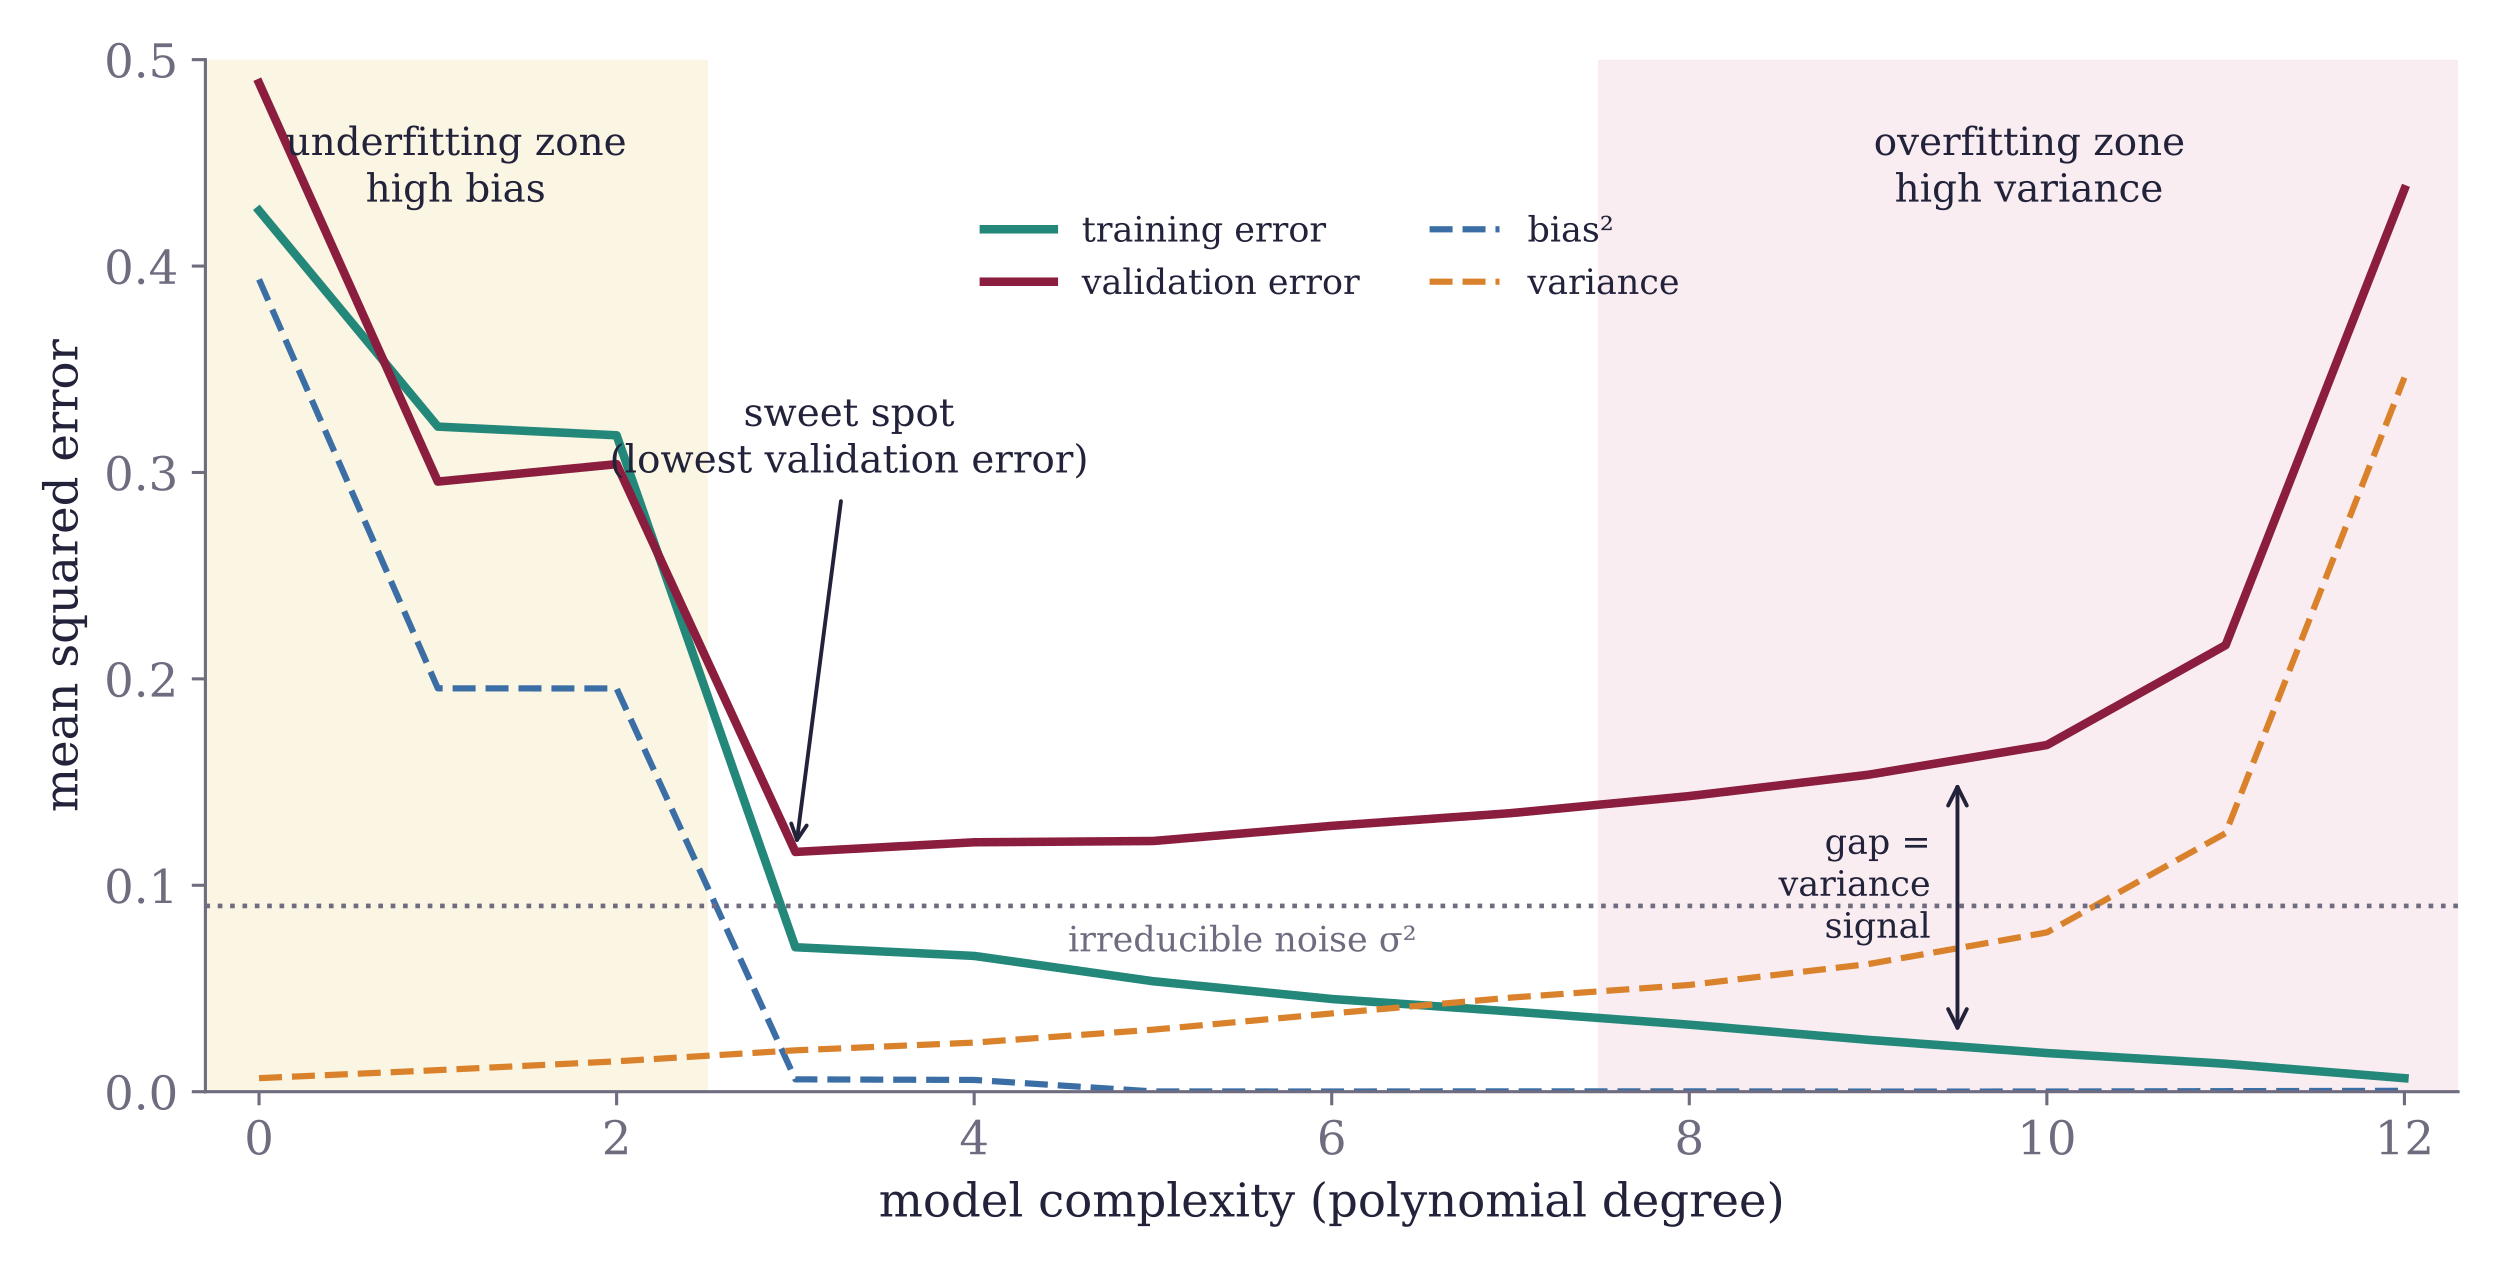
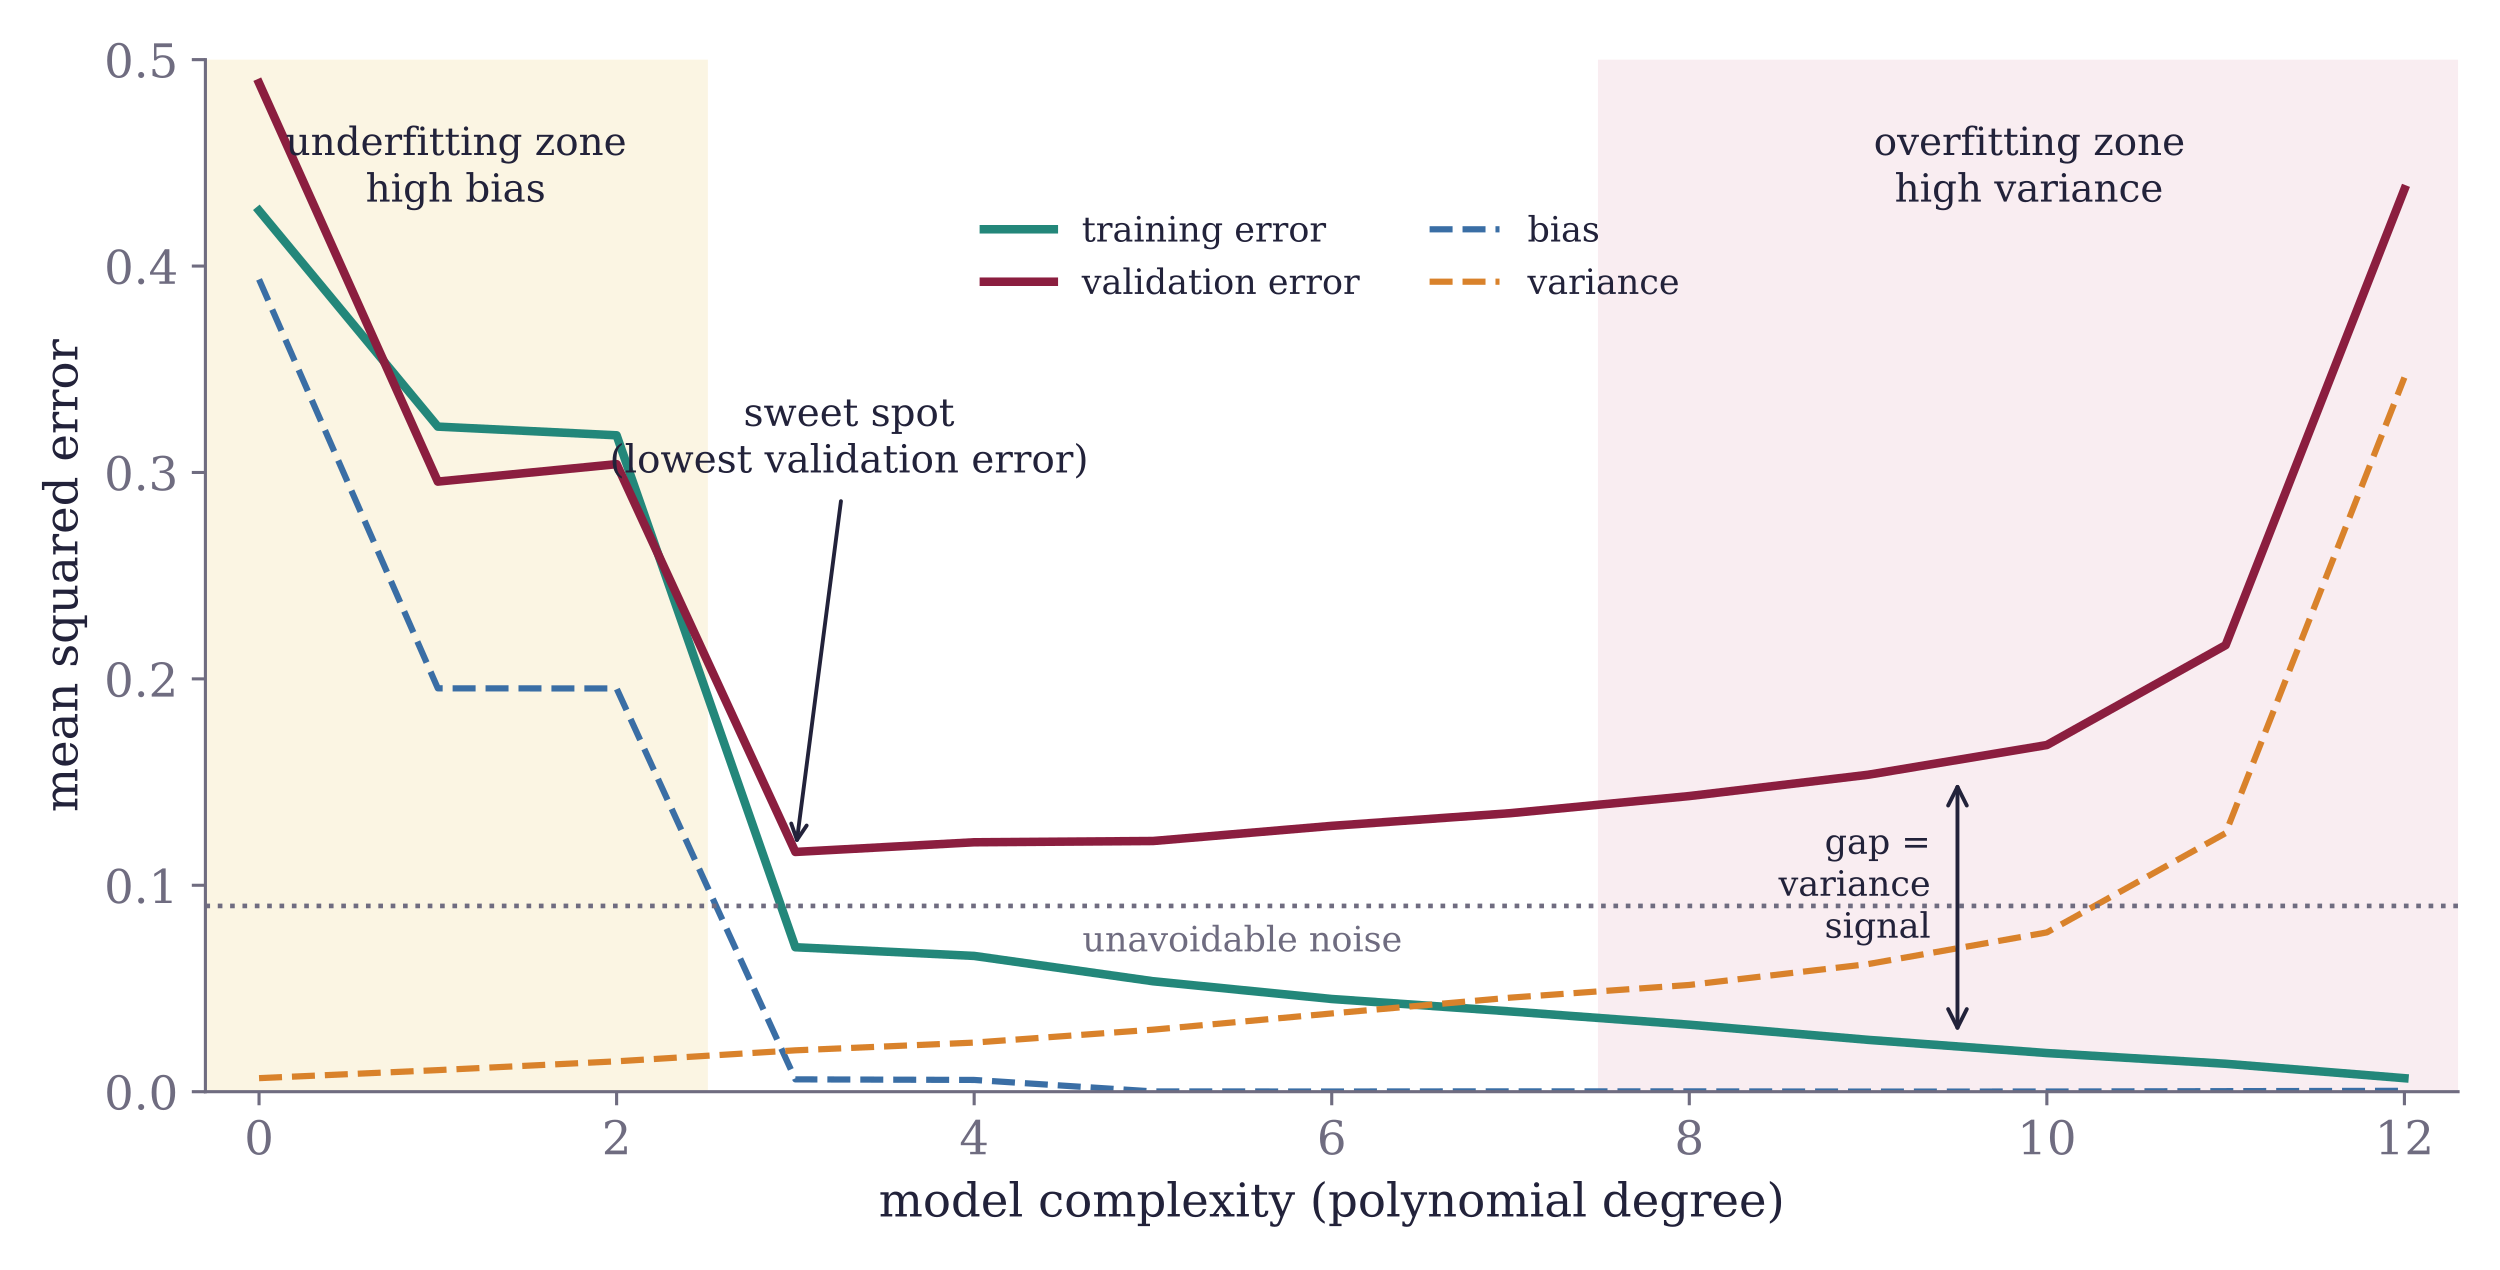
<svg xmlns="http://www.w3.org/2000/svg" xmlns:xlink="http://www.w3.org/1999/xlink" width="643.667pt" height="326.874pt" viewBox="0 0 643.667 326.874" version="1.1">
  <defs>
    <style type="text/css">*{stroke-linejoin: round; stroke-linecap: butt}</style>
  </defs>
  <g id="figure_1">
    <g id="patch_1">
      <path d="M 0 326.874  L 643.667 326.874  L 643.667 0  L 0 0  L 0 326.874  z " style="fill: none" />
    </g>
    <g id="axes_1">
      <g id="patch_2">
        <path d="M 52.885 281.073  L 632.867 281.073  L 632.867 15.359  L 52.885 15.359  L 52.885 281.073  z " style="fill: none" />
      </g>
      <g id="patch_3">
-         <path d="M 52.885 281.073  L 181.77 281.073  L 181.77 15.359  L 52.885 15.359  z " clip-path="url(#p47f25a3c81)" style="fill: #f3e3b0; opacity: 0.35; stroke: #f3e3b0; stroke-linejoin: miter" />
+         <path d="M 52.885 281.073  L 181.77 281.073  L 181.77 15.359  L 52.885 15.359  z " clip-path="url(#peb4bf8cedd)" style="fill: #f3e3b0; opacity: 0.35; stroke: #f3e3b0; stroke-linejoin: miter" />
      </g>
      <g id="patch_4">
-         <path d="M 411.921 281.073  L 632.867 281.073  L 632.867 15.359  L 411.921 15.359  z " clip-path="url(#p47f25a3c81)" style="fill: #ecc4cf; opacity: 0.3; stroke: #ecc4cf; stroke-linejoin: miter" />
+         <path d="M 411.921 281.073  L 632.867 281.073  L 632.867 15.359  L 411.921 15.359  z " clip-path="url(#peb4bf8cedd)" style="fill: #ecc4cf; opacity: 0.3; stroke: #ecc4cf; stroke-linejoin: miter" />
      </g>
      <g id="matplotlib.axis_1">
        <g id="xtick_1">
          <g id="line2d_1">
            <defs>
-               <path id="mbb1cd07ae3" d="M 0 0  L 0 3.5  " style="stroke: #6f6c80; stroke-width: 0.8" />
+               <path id="m7e4a922cfb" d="M 0 0  L 0 3.5  " style="stroke: #6f6c80; stroke-width: 0.8" />
            </defs>
            <g>
-               <use xlink:href="#mbb1cd07ae3" x="66.694" y="281.073" style="fill: #6f6c80; stroke: #6f6c80; stroke-width: 0.8" />
+               <use xlink:href="#m7e4a922cfb" x="66.694" y="281.073" style="fill: #6f6c80; stroke: #6f6c80; stroke-width: 0.8" />
            </g>
          </g>
          <g id="text_1">
            <text style="font-size: 12px; font-family: 'Georgia', 'DejaVu Serif', serif; text-anchor: middle; fill: #6f6c80" x="66.694" y="297.191" transform="rotate(-0 66.69379 297.1906)">0</text>
          </g>
        </g>
        <g id="xtick_2">
          <g id="line2d_2">
            <g>
-               <use xlink:href="#mbb1cd07ae3" x="158.754" y="281.073" style="fill: #6f6c80; stroke: #6f6c80; stroke-width: 0.8" />
+               <use xlink:href="#m7e4a922cfb" x="158.754" y="281.073" style="fill: #6f6c80; stroke: #6f6c80; stroke-width: 0.8" />
            </g>
          </g>
          <g id="text_2">
            <text style="font-size: 12px; font-family: 'Georgia', 'DejaVu Serif', serif; text-anchor: middle; fill: #6f6c80" x="158.754" y="297.191" transform="rotate(-0 158.7545 297.1906)">2</text>
          </g>
        </g>
        <g id="xtick_3">
          <g id="line2d_3">
            <g>
-               <use xlink:href="#mbb1cd07ae3" x="250.815" y="281.073" style="fill: #6f6c80; stroke: #6f6c80; stroke-width: 0.8" />
+               <use xlink:href="#m7e4a922cfb" x="250.815" y="281.073" style="fill: #6f6c80; stroke: #6f6c80; stroke-width: 0.8" />
            </g>
          </g>
          <g id="text_3">
            <text style="font-size: 12px; font-family: 'Georgia', 'DejaVu Serif', serif; text-anchor: middle; fill: #6f6c80" x="250.815" y="297.191" transform="rotate(-0 250.8151 297.1906)">4</text>
          </g>
        </g>
        <g id="xtick_4">
          <g id="line2d_4">
            <g>
-               <use xlink:href="#mbb1cd07ae3" x="342.876" y="281.073" style="fill: #6f6c80; stroke: #6f6c80; stroke-width: 0.8" />
+               <use xlink:href="#m7e4a922cfb" x="342.876" y="281.073" style="fill: #6f6c80; stroke: #6f6c80; stroke-width: 0.8" />
            </g>
          </g>
          <g id="text_4">
            <text style="font-size: 12px; font-family: 'Georgia', 'DejaVu Serif', serif; text-anchor: middle; fill: #6f6c80" x="342.876" y="297.191" transform="rotate(-0 342.8758 297.1906)">6</text>
          </g>
        </g>
        <g id="xtick_5">
          <g id="line2d_5">
            <g>
-               <use xlink:href="#mbb1cd07ae3" x="434.936" y="281.073" style="fill: #6f6c80; stroke: #6f6c80; stroke-width: 0.8" />
+               <use xlink:href="#m7e4a922cfb" x="434.936" y="281.073" style="fill: #6f6c80; stroke: #6f6c80; stroke-width: 0.8" />
            </g>
          </g>
          <g id="text_5">
            <text style="font-size: 12px; font-family: 'Georgia', 'DejaVu Serif', serif; text-anchor: middle; fill: #6f6c80" x="434.936" y="297.191" transform="rotate(-0 434.9364 297.1906)">8</text>
          </g>
        </g>
        <g id="xtick_6">
          <g id="line2d_6">
            <g>
-               <use xlink:href="#mbb1cd07ae3" x="526.997" y="281.073" style="fill: #6f6c80; stroke: #6f6c80; stroke-width: 0.8" />
+               <use xlink:href="#m7e4a922cfb" x="526.997" y="281.073" style="fill: #6f6c80; stroke: #6f6c80; stroke-width: 0.8" />
            </g>
          </g>
          <g id="text_6">
            <text style="font-size: 12px; font-family: 'Georgia', 'DejaVu Serif', serif; text-anchor: middle; fill: #6f6c80" x="526.997" y="297.191" transform="rotate(-0 526.9971 297.1906)">10</text>
          </g>
        </g>
        <g id="xtick_7">
          <g id="line2d_7">
            <g>
-               <use xlink:href="#mbb1cd07ae3" x="619.058" y="281.073" style="fill: #6f6c80; stroke: #6f6c80; stroke-width: 0.8" />
+               <use xlink:href="#m7e4a922cfb" x="619.058" y="281.073" style="fill: #6f6c80; stroke: #6f6c80; stroke-width: 0.8" />
            </g>
          </g>
          <g id="text_7">
            <text style="font-size: 12px; font-family: 'Georgia', 'DejaVu Serif', serif; text-anchor: middle; fill: #6f6c80" x="619.058" y="297.191" transform="rotate(-0 619.0578 297.1906)">12</text>
          </g>
        </g>
        <g id="text_8">
          <text style="font-size: 12px; font-family: 'Georgia', 'DejaVu Serif', serif; text-anchor: middle; fill: #22223a" x="342.876" y="313.192" transform="rotate(-0 342.8758 313.1916)">model complexity (polynomial degree)</text>
        </g>
      </g>
      <g id="matplotlib.axis_2">
        <g id="ytick_1">
          <g id="line2d_8">
            <defs>
-               <path id="m8912c2b9c8" d="M 0 0  L -3.5 0  " style="stroke: #6f6c80; stroke-width: 0.8" />
+               <path id="m0ed008a795" d="M 0 0  L -3.5 0  " style="stroke: #6f6c80; stroke-width: 0.8" />
            </defs>
            <g>
-               <use xlink:href="#m8912c2b9c8" x="52.885" y="281.073" style="fill: #6f6c80; stroke: #6f6c80; stroke-width: 0.8" />
+               <use xlink:href="#m0ed008a795" x="52.885" y="281.073" style="fill: #6f6c80; stroke: #6f6c80; stroke-width: 0.8" />
            </g>
          </g>
          <g id="text_9">
            <text style="font-size: 12px; font-family: 'Georgia', 'DejaVu Serif', serif; text-anchor: end; fill: #6f6c80" x="45.885" y="285.632" transform="rotate(-0 45.88469 285.632)">0.0</text>
          </g>
        </g>
        <g id="ytick_2">
          <g id="line2d_9">
            <g>
-               <use xlink:href="#m8912c2b9c8" x="52.885" y="227.93" style="fill: #6f6c80; stroke: #6f6c80; stroke-width: 0.8" />
+               <use xlink:href="#m0ed008a795" x="52.885" y="227.93" style="fill: #6f6c80; stroke: #6f6c80; stroke-width: 0.8" />
            </g>
          </g>
          <g id="text_10">
            <text style="font-size: 12px; font-family: 'Georgia', 'DejaVu Serif', serif; text-anchor: end; fill: #6f6c80" x="45.885" y="232.489" transform="rotate(-0 45.88469 232.4891)">0.1</text>
          </g>
        </g>
        <g id="ytick_3">
          <g id="line2d_10">
            <g>
-               <use xlink:href="#m8912c2b9c8" x="52.885" y="174.787" style="fill: #6f6c80; stroke: #6f6c80; stroke-width: 0.8" />
+               <use xlink:href="#m0ed008a795" x="52.885" y="174.787" style="fill: #6f6c80; stroke: #6f6c80; stroke-width: 0.8" />
            </g>
          </g>
          <g id="text_11">
            <text style="font-size: 12px; font-family: 'Georgia', 'DejaVu Serif', serif; text-anchor: end; fill: #6f6c80" x="45.885" y="179.346" transform="rotate(-0 45.88469 179.3461)">0.2</text>
          </g>
        </g>
        <g id="ytick_4">
          <g id="line2d_11">
            <g>
-               <use xlink:href="#m8912c2b9c8" x="52.885" y="121.645" style="fill: #6f6c80; stroke: #6f6c80; stroke-width: 0.8" />
+               <use xlink:href="#m0ed008a795" x="52.885" y="121.645" style="fill: #6f6c80; stroke: #6f6c80; stroke-width: 0.8" />
            </g>
          </g>
          <g id="text_12">
            <text style="font-size: 12px; font-family: 'Georgia', 'DejaVu Serif', serif; text-anchor: end; fill: #6f6c80" x="45.885" y="126.203" transform="rotate(-0 45.88469 126.2031)">0.3</text>
          </g>
        </g>
        <g id="ytick_5">
          <g id="line2d_12">
            <g>
-               <use xlink:href="#m8912c2b9c8" x="52.885" y="68.502" style="fill: #6f6c80; stroke: #6f6c80; stroke-width: 0.8" />
+               <use xlink:href="#m0ed008a795" x="52.885" y="68.502" style="fill: #6f6c80; stroke: #6f6c80; stroke-width: 0.8" />
            </g>
          </g>
          <g id="text_13">
            <text style="font-size: 12px; font-family: 'Georgia', 'DejaVu Serif', serif; text-anchor: end; fill: #6f6c80" x="45.885" y="73.06" transform="rotate(-0 45.88469 73.06016)">0.4</text>
          </g>
        </g>
        <g id="ytick_6">
          <g id="line2d_13">
            <g>
-               <use xlink:href="#m8912c2b9c8" x="52.885" y="15.359" style="fill: #6f6c80; stroke: #6f6c80; stroke-width: 0.8" />
+               <use xlink:href="#m0ed008a795" x="52.885" y="15.359" style="fill: #6f6c80; stroke: #6f6c80; stroke-width: 0.8" />
            </g>
          </g>
          <g id="text_14">
            <text style="font-size: 12px; font-family: 'Georgia', 'DejaVu Serif', serif; text-anchor: end; fill: #6f6c80" x="45.885" y="19.917" transform="rotate(-0 45.88469 19.91719)">0.5</text>
          </g>
        </g>
        <g id="text_15">
          <text style="font-size: 12px; font-family: 'Georgia', 'DejaVu Serif', serif; text-anchor: middle; fill: #22223a" x="19.918" y="148.216" transform="rotate(-90 19.91812 148.216)">mean squared error</text>
        </g>
      </g>
      <g id="line2d_14">
-         <path d="M 66.694 54.221  L 112.724 109.838  L 158.754 112.077  L 204.785 243.881  L 250.815 246.12  L 296.845 252.639  L 342.876 257.208  L 388.906 260.417  L 434.936 263.823  L 480.967 267.727  L 526.997 271.126  L 573.027 273.885  L 619.058 277.601  " clip-path="url(#p47f25a3c81)" style="fill: none; stroke: #23877a; stroke-width: 2.2; stroke-linecap: square" />
+         <path d="M 66.694 54.221  L 112.724 109.838  L 158.754 112.077  L 204.785 243.881  L 250.815 246.12  L 296.845 252.639  L 342.876 257.208  L 388.906 260.417  L 434.936 263.823  L 480.967 267.727  L 526.997 271.126  L 573.027 273.885  L 619.058 277.601  " clip-path="url(#peb4bf8cedd)" style="fill: none; stroke: #23877a; stroke-width: 2.2; stroke-linecap: square" />
      </g>
      <g id="line2d_15">
-         <path d="M 66.694 21.388  L 112.724 123.994  L 158.754 119.504  L 204.785 219.348  L 250.815 216.853  L 296.845 216.532  L 342.876 212.631  L 388.906 209.362  L 434.936 204.959  L 480.967 199.473  L 526.997 191.821  L 573.027 166.106  L 619.058 48.745  " clip-path="url(#p47f25a3c81)" style="fill: none; stroke: #8b1e3f; stroke-width: 2.2; stroke-linecap: square" />
+         <path d="M 66.694 21.388  L 112.724 123.994  L 158.754 119.504  L 204.785 219.348  L 250.815 216.853  L 296.845 216.532  L 342.876 212.631  L 388.906 209.362  L 434.936 204.959  L 480.967 199.473  L 526.997 191.821  L 573.027 166.106  L 619.058 48.745  " clip-path="url(#peb4bf8cedd)" style="fill: none; stroke: #8b1e3f; stroke-width: 2.2; stroke-linecap: square" />
      </g>
      <g id="line2d_16">
-         <path d="M 66.694 71.932  L 112.724 177.222  L 158.754 177.255  L 204.785 277.895  L 250.815 278.048  L 296.845 281.001  L 342.876 281.027  L 388.906 280.984  L 434.936 280.993  L 480.967 281.044  L 526.997 281.031  L 573.027 280.932  L 619.058 280.848  " clip-path="url(#p47f25a3c81)" style="fill: none; stroke-dasharray: 5.92,2.56; stroke-dashoffset: 0; stroke: #3a6ea5; stroke-width: 1.6" />
+         <path d="M 66.694 71.932  L 112.724 177.222  L 158.754 177.255  L 204.785 277.895  L 250.815 278.048  L 296.845 281.001  L 342.876 281.027  L 388.906 280.984  L 434.936 280.993  L 480.967 281.044  L 526.997 281.031  L 573.027 280.932  L 619.058 280.848  " clip-path="url(#peb4bf8cedd)" style="fill: none; stroke-dasharray: 5.92,2.56; stroke-dashoffset: 0; stroke: #3a6ea5; stroke-width: 1.6" />
      </g>
      <g id="line2d_17">
-         <path d="M 66.694 277.59  L 112.724 275.52  L 158.754 273.255  L 204.785 270.427  L 250.815 268.434  L 296.845 265.108  L 342.876 260.928  L 388.906 256.857  L 434.936 253.592  L 480.967 248.218  L 526.997 240.065  L 573.027 214.495  L 619.058 97.202  " clip-path="url(#p47f25a3c81)" style="fill: none; stroke-dasharray: 5.92,2.56; stroke-dashoffset: 0; stroke: #d9822b; stroke-width: 1.6" />
+         <path d="M 66.694 277.59  L 112.724 275.52  L 158.754 273.255  L 204.785 270.427  L 250.815 268.434  L 296.845 265.108  L 342.876 260.928  L 388.906 256.857  L 434.936 253.592  L 480.967 248.218  L 526.997 240.065  L 573.027 214.495  L 619.058 97.202  " clip-path="url(#peb4bf8cedd)" style="fill: none; stroke-dasharray: 5.92,2.56; stroke-dashoffset: 0; stroke: #d9822b; stroke-width: 1.6" />
      </g>
      <g id="line2d_18">
-         <path d="M 52.885 233.245  L 632.867 233.245  " clip-path="url(#p47f25a3c81)" style="fill: none; stroke-dasharray: 1.2,1.98; stroke-dashoffset: 0; stroke: #6f6c80; stroke-width: 1.2" />
+         <path d="M 52.885 233.245  L 632.867 233.245  " clip-path="url(#peb4bf8cedd)" style="fill: none; stroke-dasharray: 1.2,1.98; stroke-dashoffset: 0; stroke: #6f6c80; stroke-width: 1.2" />
      </g>
      <g id="patch_5">
        <path d="M 52.885 281.073  L 52.885 15.359  " style="fill: none; stroke: #6f6c80; stroke-width: 0.8; stroke-linejoin: miter; stroke-linecap: square" />
      </g>
      <g id="patch_6">
        <path d="M 52.885 281.073  L 632.867 281.073  " style="fill: none; stroke: #6f6c80; stroke-width: 0.8; stroke-linejoin: miter; stroke-linecap: square" />
      </g>
      <g id="text_16">
-         <text style="font-size: 9px; font-family: 'Georgia', 'DejaVu Serif', serif; text-anchor: middle; fill: #6f6c80" x="319.861" y="244.936" transform="rotate(-0 319.8606 244.9362)">irreducible noise σ²</text>
+         <text style="font-size: 9px; font-family: 'Georgia', 'DejaVu Serif', serif; text-anchor: middle; fill: #6f6c80" x="319.861" y="244.936" transform="rotate(-0 319.8606 244.9362)">unavoidable noise</text>
      </g>
      <g id="text_17">
        <text style="font-size: 10px; font-family: 'Georgia', 'DejaVu Serif', serif; fill: #22223a" transform="translate(73.54903 39.9009)">underfitting zone</text>
        <text style="font-size: 10px; font-family: 'Georgia', 'DejaVu Serif', serif; fill: #22223a" transform="translate(94.15059 51.90363)">high bias</text>
      </g>
      <g id="text_18">
        <text style="font-size: 10px; font-family: 'Georgia', 'DejaVu Serif', serif; fill: #22223a" transform="translate(482.4222 39.9009)">overfitting zone</text>
        <text style="font-size: 10px; font-family: 'Georgia', 'DejaVu Serif', serif; fill: #22223a" transform="translate(487.8081 51.90363)">high variance</text>
      </g>
      <g id="patch_7">
        <path d="M 216.517 129.036  Q 210.779 173.201 205.186 216.257  " style="fill: none; stroke: #22223a; stroke-linecap: round" />
        <path d="M 207.685 212.548  L 205.186 216.257  L 203.718 212.033  " style="fill: none; stroke: #22223a; stroke-linecap: round" />
      </g>
      <g id="text_19">
        <text style="font-size: 10px; font-family: 'Georgia', 'DejaVu Serif', serif; fill: #22223a" transform="translate(191.4454 109.6418)">sweet spot</text>
        <text style="font-size: 10px; font-family: 'Georgia', 'DejaVu Serif', serif; fill: #22223a" transform="translate(156.9259 121.6445)">(lowest validation error)</text>
      </g>
      <g id="patch_8">
        <path d="M 503.982 202.595  Q 503.982 233.601 503.982 264.608  " style="fill: none; stroke: #22223a; stroke-linecap: round" />
        <path d="M 501.582 207.395  L 503.982 202.595  L 506.382 207.395  " style="fill: none; stroke: #22223a; stroke-linecap: round" />
        <path d="M 506.382 259.808  L 503.982 264.608  L 501.582 259.808  " style="fill: none; stroke: #22223a; stroke-linecap: round" />
      </g>
      <g id="text_20">
        <text style="font-size: 9px; font-family: 'Georgia', 'DejaVu Serif', serif; fill: #22223a" transform="translate(469.7863 219.8218)">gap =</text>
        <text style="font-size: 9px; font-family: 'Georgia', 'DejaVu Serif', serif; fill: #22223a" transform="translate(457.9161 230.6235)">variance</text>
        <text style="font-size: 9px; font-family: 'Georgia', 'DejaVu Serif', serif; fill: #22223a" transform="translate(469.7779 241.426)">signal</text>
      </g>
      <g id="legend_1">
        <g id="line2d_19">
          <path d="M 253.317 59.033  L 262.317 59.033  L 271.317 59.033  " style="fill: none; stroke: #23877a; stroke-width: 2.2; stroke-linecap: square" />
        </g>
        <g id="text_21">
          <text style="font-size: 9px; font-family: 'Georgia', 'DejaVu Serif', serif; text-anchor: start; fill: #22223a" x="278.517" y="62.183" transform="rotate(-0 278.5166 62.18297)">training error</text>
        </g>
        <g id="line2d_20">
          <path d="M 253.317 72.534  L 262.317 72.534  L 271.317 72.534  " style="fill: none; stroke: #8b1e3f; stroke-width: 2.2; stroke-linecap: square" />
        </g>
        <g id="text_22">
          <text style="font-size: 9px; font-family: 'Georgia', 'DejaVu Serif', serif; text-anchor: start; fill: #22223a" x="278.517" y="75.684" transform="rotate(-0 278.5166 75.68367)">validation error</text>
        </g>
        <g id="line2d_21">
          <path d="M 368.074 59.033  L 377.074 59.033  L 386.074 59.033  " style="fill: none; stroke-dasharray: 5.92,2.56; stroke-dashoffset: 0; stroke: #3a6ea5; stroke-width: 1.6" />
        </g>
        <g id="text_23">
-           <text style="font-size: 9px; font-family: 'Georgia', 'DejaVu Serif', serif; text-anchor: start; fill: #22223a" x="393.274" y="62.183" transform="rotate(-0 393.2737 62.18297)">bias²</text>
+           <text style="font-size: 9px; font-family: 'Georgia', 'DejaVu Serif', serif; text-anchor: start; fill: #22223a" x="393.274" y="62.183" transform="rotate(-0 393.2737 62.18297)">bias</text>
        </g>
        <g id="line2d_22">
          <path d="M 368.074 72.534  L 377.074 72.534  L 386.074 72.534  " style="fill: none; stroke-dasharray: 5.92,2.56; stroke-dashoffset: 0; stroke: #d9822b; stroke-width: 1.6" />
        </g>
        <g id="text_24">
          <text style="font-size: 9px; font-family: 'Georgia', 'DejaVu Serif', serif; text-anchor: start; fill: #22223a" x="393.274" y="75.684" transform="rotate(-0 393.2737 75.68367)">variance</text>
        </g>
      </g>
    </g>
  </g>
  <defs>
-     <clipPath id="p47f25a3c81">
+     <clipPath id="peb4bf8cedd">
      <rect x="52.885" y="15.359" width="579.982" height="265.715" />
    </clipPath>
  </defs>
</svg>
